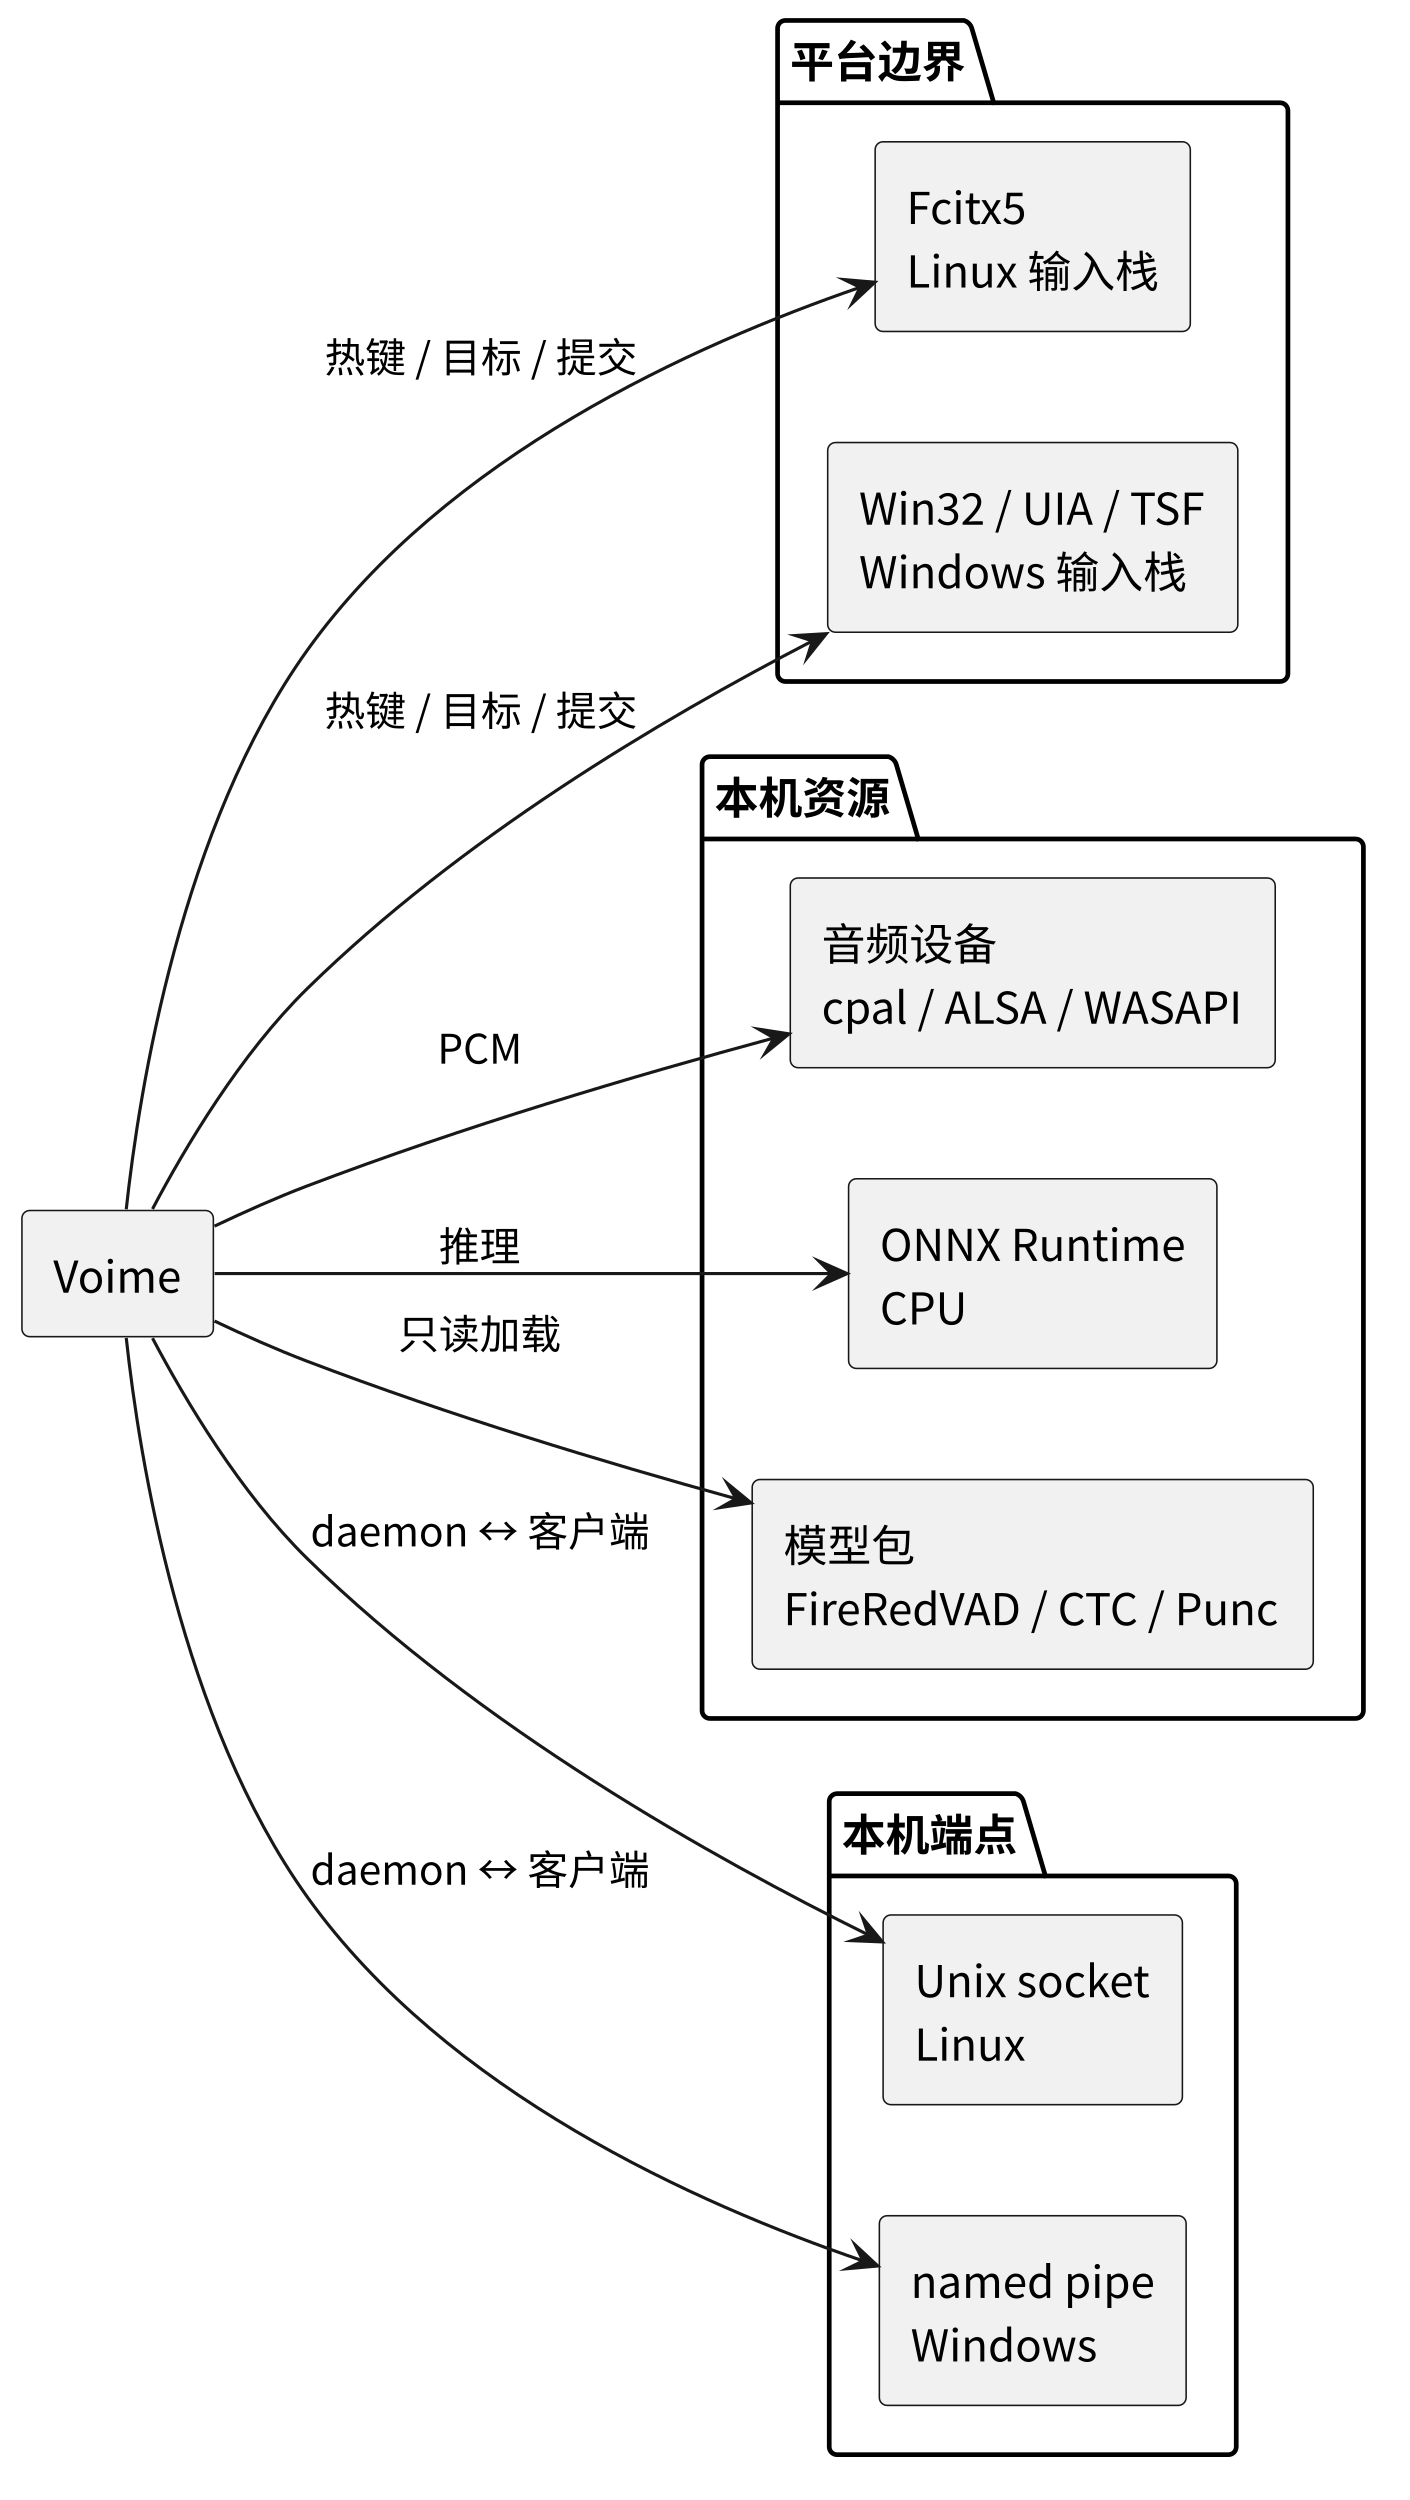
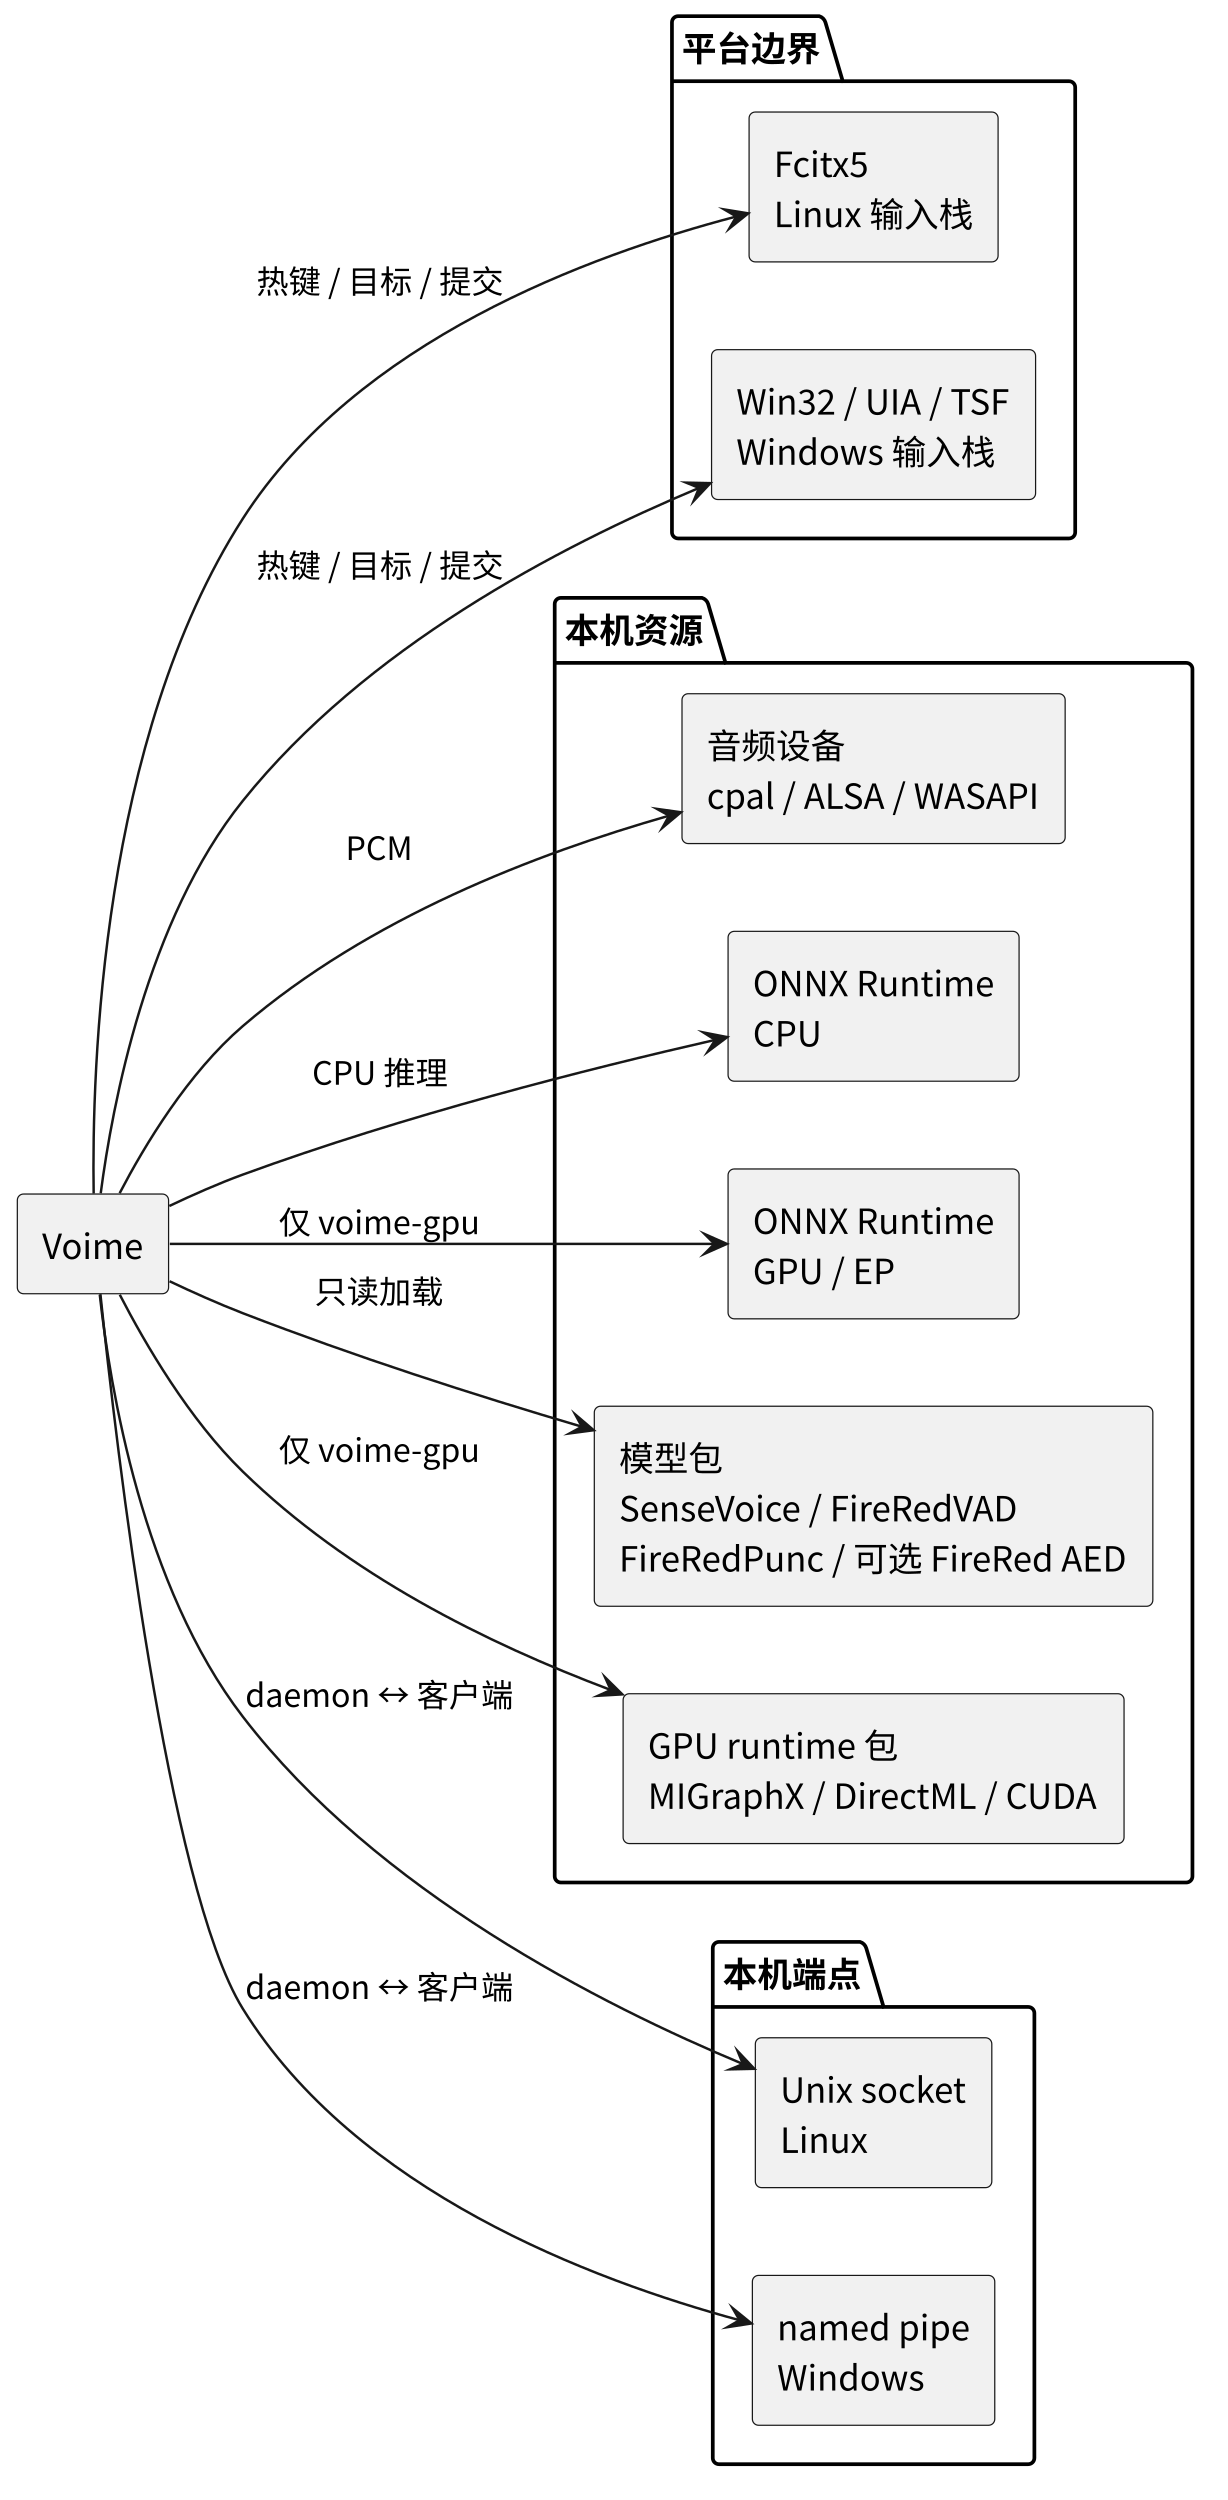
- <svg xmlns="http://www.w3.org/2000/svg" version="1.1" data-diagram-type="DESCRIPTION" style="width:450px;height:798px;background:#FFFFFF;" width="450px" height="798px" viewBox="0 0 450 798" zoomAndPan="magnify" preserveAspectRatio="none" contentStyleType="text/css">
+ <svg xmlns="http://www.w3.org/2000/svg" version="1.1" data-diagram-type="DESCRIPTION" style="width:496px;height:1010px;background:#FFFFFF;" width="496px" height="1010px" viewBox="0 0 496 1010" zoomAndPan="magnify" preserveAspectRatio="none" contentStyleType="text/css">
  <defs />
  <g font-family="sans-serif" lengthAdjust="spacing">
    <g class="cluster" data-qualified-name="...." id="ent0002" data-source-line="8">
-       <path d="M250.7,6.532 L307.7,6.532 A3.75,3.75 0 0 1 310.2,9.032 L317.2,32.804 L408.61,32.804 A2.5,2.5 0 0 1 411.11,35.304 L411.11,215.032 A2.5,2.5 0 0 1 408.61,217.532 L250.7,217.532 A2.5,2.5 0 0 1 248.2,215.032 L248.2,9.032 A2.5,2.5 0 0 1 250.7,6.532" style="stroke:#000;stroke-width:1.5;" fill="none" />
-       <line x1="248.2" y1="32.804" x2="317.2" y2="32.804" style="stroke:#000;stroke-width:1.5;" />
-       <text x="252.2" y="24.772" fill="#000" font-size="14" textLength="56" font-weight="700" font-family="'Noto Sans CJK SC'">平台边界</text>
+       <path d="M273.97,6.532 L330.97,6.532 A3.75,3.75 0 0 1 333.47,9.032 L340.47,32.804 L431.88,32.804 A2.5,2.5 0 0 1 434.38,35.304 L434.38,215.032 A2.5,2.5 0 0 1 431.88,217.532 L273.97,217.532 A2.5,2.5 0 0 1 271.47,215.032 L271.47,9.032 A2.5,2.5 0 0 1 273.97,6.532" style="stroke:#000;stroke-width:1.5;" fill="none" />
+       <line x1="271.47" y1="32.804" x2="340.47" y2="32.804" style="stroke:#000;stroke-width:1.5;" />
+       <text x="275.47" y="24.772" fill="#000" font-size="14" textLength="56" font-weight="700" font-family="'Noto Sans CJK SC'">平台边界</text>
    </g>
    <g class="cluster" data-qualified-name="...." id="ent0005" data-source-line="13">
-       <path d="M226.6,241.532 L283.6,241.532 A3.75,3.75 0 0 1 286.1,244.032 L293.1,267.804 L432.7,267.804 A2.5,2.5 0 0 1 435.2,270.304 L435.2,546.032 A2.5,2.5 0 0 1 432.7,548.532 L226.6,548.532 A2.5,2.5 0 0 1 224.1,546.032 L224.1,244.032 A2.5,2.5 0 0 1 226.6,241.532" style="stroke:#000;stroke-width:1.5;" fill="none" />
+       <path d="M226.6,241.532 L283.6,241.532 A3.75,3.75 0 0 1 286.1,244.032 L293.1,267.804 L479.25,267.804 A2.5,2.5 0 0 1 481.75,270.304 L481.75,758.032 A2.5,2.5 0 0 1 479.25,760.532 L226.6,760.532 A2.5,2.5 0 0 1 224.1,758.032 L224.1,244.032 A2.5,2.5 0 0 1 226.6,241.532" style="stroke:#000;stroke-width:1.5;" fill="none" />
      <line x1="224.1" y1="267.804" x2="293.1" y2="267.804" style="stroke:#000;stroke-width:1.5;" />
      <text x="228.1" y="259.772" fill="#000" font-size="14" textLength="56" font-weight="700" font-family="'Noto Sans CJK SC'">本机资源</text>
    </g>
-     <g class="cluster" data-qualified-name="...." id="ent0009" data-source-line="19">
-       <path d="M267.19,572.532 L324.19,572.532 A3.75,3.75 0 0 1 326.69,575.032 L333.69,598.804 L392.11,598.804 A2.5,2.5 0 0 1 394.61,601.304 L394.61,781.032 A2.5,2.5 0 0 1 392.11,783.532 L267.19,783.532 A2.5,2.5 0 0 1 264.69,781.032 L264.69,575.032 A2.5,2.5 0 0 1 267.19,572.532" style="stroke:#000;stroke-width:1.5;" fill="none" />
-       <line x1="264.69" y1="598.804" x2="333.69" y2="598.804" style="stroke:#000;stroke-width:1.5;" />
-       <text x="268.69" y="590.772" fill="#000" font-size="14" textLength="56" font-weight="700" font-family="'Noto Sans CJK SC'">本机端点</text>
+     <g class="cluster" data-qualified-name="...." id="ent0011" data-source-line="21">
+       <path d="M290.46,784.532 L347.46,784.532 A3.75,3.75 0 0 1 349.96,787.032 L356.96,810.804 L415.39,810.804 A2.5,2.5 0 0 1 417.89,813.304 L417.89,993.032 A2.5,2.5 0 0 1 415.39,995.532 L290.46,995.532 A2.5,2.5 0 0 1 287.96,993.032 L287.96,787.032 A2.5,2.5 0 0 1 290.46,784.532" style="stroke:#000;stroke-width:1.5;" fill="none" />
+       <line x1="287.96" y1="810.804" x2="356.96" y2="810.804" style="stroke:#000;stroke-width:1.5;" />
+       <text x="291.96" y="802.772" fill="#000" font-size="14" textLength="56" font-weight="700" font-family="'Noto Sans CJK SC'">本机端点</text>
    </g>
    <g class="entity" data-qualified-name=".....Fcitx" id="ent0003" data-source-line="9">
-       <rect x="279.35" y="45.262" width="100.598" height="60.544" fill="#F1F1F1" style="stroke:#181818;stroke-width:0.5;" rx="2.5" ry="2.5" />
-       <text x="289.35" y="71.502" fill="#000" font-size="14" textLength="38.738" font-family="'Noto Sans CJK SC'">Fcitx5</text>
-       <text x="289.35" y="91.774" fill="#000" font-size="14" textLength="80.598" font-family="'Noto Sans CJK SC'">Linux 输入栈</text>
+       <rect x="302.63" y="45.262" width="100.598" height="60.544" fill="#F1F1F1" style="stroke:#181818;stroke-width:0.5;" rx="2.5" ry="2.5" />
+       <text x="312.63" y="71.502" fill="#000" font-size="14" textLength="38.738" font-family="'Noto Sans CJK SC'">Fcitx5</text>
+       <text x="312.63" y="91.774" fill="#000" font-size="14" textLength="80.598" font-family="'Noto Sans CJK SC'">Linux 输入栈</text>
    </g>
    <g class="entity" data-qualified-name=".....Win" id="ent0004" data-source-line="10">
-       <rect x="264.2" y="141.262" width="130.908" height="60.544" fill="#F1F1F1" style="stroke:#181818;stroke-width:0.5;" rx="2.5" ry="2.5" />
-       <text x="274.2" y="167.502" fill="#000" font-size="14" textLength="110.908" font-family="'Noto Sans CJK SC'">Win32 / UIA / TSF</text>
-       <text x="274.2" y="187.774" fill="#000" font-size="14" textLength="104.762" font-family="'Noto Sans CJK SC'">Windows 输入栈</text>
+       <rect x="287.47" y="141.262" width="130.908" height="60.544" fill="#F1F1F1" style="stroke:#181818;stroke-width:0.5;" rx="2.5" ry="2.5" />
+       <text x="297.47" y="167.502" fill="#000" font-size="14" textLength="110.908" font-family="'Noto Sans CJK SC'">Win32 / UIA / TSF</text>
+       <text x="297.47" y="187.774" fill="#000" font-size="14" textLength="104.762" font-family="'Noto Sans CJK SC'">Windows 输入栈</text>
    </g>
    <g class="entity" data-qualified-name=".....Audio" id="ent0006" data-source-line="14">
-       <rect x="252.26" y="280.262" width="154.791" height="60.544" fill="#F1F1F1" style="stroke:#181818;stroke-width:0.5;" rx="2.5" ry="2.5" />
-       <text x="262.26" y="306.502" fill="#000" font-size="14" textLength="56" font-family="'Noto Sans CJK SC'">音频设备</text>
-       <text x="262.26" y="326.774" fill="#000" font-size="14" textLength="134.791" font-family="'Noto Sans CJK SC'">cpal / ALSA / WASAPI</text>
+       <rect x="275.53" y="280.262" width="154.791" height="60.544" fill="#F1F1F1" style="stroke:#181818;stroke-width:0.5;" rx="2.5" ry="2.5" />
+       <text x="285.53" y="306.502" fill="#000" font-size="14" textLength="56" font-family="'Noto Sans CJK SC'">音频设备</text>
+       <text x="285.53" y="326.774" fill="#000" font-size="14" textLength="134.791" font-family="'Noto Sans CJK SC'">cpal / ALSA / WASAPI</text>
    </g>
-     <g class="entity" data-qualified-name=".....Ort" id="ent0007" data-source-line="15">
-       <rect x="270.87" y="376.262" width="117.566" height="60.544" fill="#F1F1F1" style="stroke:#181818;stroke-width:0.5;" rx="2.5" ry="2.5" />
-       <text x="280.87" y="402.502" fill="#000" font-size="14" textLength="97.566" font-family="'Noto Sans CJK SC'">ONNX Runtime</text>
-       <text x="280.87" y="422.774" fill="#000" font-size="14" textLength="27.888" font-family="'Noto Sans CJK SC'">CPU</text>
+     <g class="entity" data-qualified-name=".....OrtCpu" id="ent0007" data-source-line="15">
+       <rect x="294.14" y="376.262" width="117.566" height="60.544" fill="#F1F1F1" style="stroke:#181818;stroke-width:0.5;" rx="2.5" ry="2.5" />
+       <text x="304.14" y="402.502" fill="#000" font-size="14" textLength="97.566" font-family="'Noto Sans CJK SC'">ONNX Runtime</text>
+       <text x="304.14" y="422.774" fill="#000" font-size="14" textLength="27.888" font-family="'Noto Sans CJK SC'">CPU</text>
    </g>
-     <g class="entity" data-qualified-name=".....Models" id="ent0008" data-source-line="16">
-       <rect x="240.1" y="472.262" width="179.095" height="60.544" fill="#F1F1F1" style="stroke:#181818;stroke-width:0.5;" rx="2.5" ry="2.5" />
-       <text x="250.1" y="498.502" fill="#000" font-size="14" textLength="42" font-family="'Noto Sans CJK SC'">模型包</text>
-       <text x="250.1" y="518.774" fill="#000" font-size="14" textLength="159.095" font-family="'Noto Sans CJK SC'">FireRedVAD / CTC / Punc</text>
+     <g class="entity" data-qualified-name=".....OrtGpu" id="ent0008" data-source-line="16">
+       <rect x="294.14" y="472.262" width="117.566" height="60.544" fill="#F1F1F1" style="stroke:#181818;stroke-width:0.5;" rx="2.5" ry="2.5" />
+       <text x="304.14" y="498.502" fill="#000" font-size="14" textLength="97.566" font-family="'Noto Sans CJK SC'">ONNX Runtime</text>
+       <text x="304.14" y="518.774" fill="#000" font-size="14" textLength="57.47" font-family="'Noto Sans CJK SC'">GPU / EP</text>
    </g>
-     <g class="entity" data-qualified-name=".....Unix" id="ent0010" data-source-line="20">
-       <rect x="281.89" y="611.262" width="95.53" height="60.544" fill="#F1F1F1" style="stroke:#181818;stroke-width:0.5;" rx="2.5" ry="2.5" />
-       <text x="291.89" y="637.502" fill="#000" font-size="14" textLength="75.53" font-family="'Noto Sans CJK SC'">Unix socket</text>
-       <text x="291.89" y="657.774" fill="#000" font-size="14" textLength="35.462" font-family="'Noto Sans CJK SC'">Linux</text>
+     <g class="entity" data-qualified-name=".....Models" id="ent0009" data-source-line="17">
+       <rect x="240.1" y="568.122" width="225.645" height="80.816" fill="#F1F1F1" style="stroke:#181818;stroke-width:0.5;" rx="2.5" ry="2.5" />
+       <text x="250.1" y="594.362" fill="#000" font-size="14" textLength="42" font-family="'Noto Sans CJK SC'">模型包</text>
+       <text x="250.1" y="614.634" fill="#000" font-size="14" textLength="162.273" font-family="'Noto Sans CJK SC'">SenseVoice / FireRedVAD</text>
+       <text x="250.1" y="634.906" fill="#000" font-size="14" textLength="205.645" font-family="'Noto Sans CJK SC'">FireRedPunc / 可选 FireRed AED</text>
    </g>
-     <g class="entity" data-qualified-name=".....Pipe" id="ent0011" data-source-line="21">
-       <rect x="280.69" y="707.262" width="97.924" height="60.544" fill="#F1F1F1" style="stroke:#181818;stroke-width:0.5;" rx="2.5" ry="2.5" />
-       <text x="290.69" y="733.502" fill="#000" font-size="14" textLength="77.924" font-family="'Noto Sans CJK SC'">named pipe</text>
-       <text x="290.69" y="753.774" fill="#000" font-size="14" textLength="59.626" font-family="'Noto Sans CJK SC'">Windows</text>
+     <g class="entity" data-qualified-name=".....Runtime" id="ent0010" data-source-line="18">
+       <rect x="251.74" y="684.262" width="202.377" height="60.544" fill="#F1F1F1" style="stroke:#181818;stroke-width:0.5;" rx="2.5" ry="2.5" />
+       <text x="261.74" y="710.502" fill="#000" font-size="14" textLength="101.192" font-family="'Noto Sans CJK SC'">GPU runtime 包</text>
+       <text x="261.74" y="730.774" fill="#000" font-size="14" textLength="182.377" font-family="'Noto Sans CJK SC'">MIGraphX / DirectML / CUDA</text>
+     </g>
+     <g class="entity" data-qualified-name=".....Unix" id="ent0012" data-source-line="22">
+       <rect x="305.16" y="823.262" width="95.53" height="60.544" fill="#F1F1F1" style="stroke:#181818;stroke-width:0.5;" rx="2.5" ry="2.5" />
+       <text x="315.16" y="849.502" fill="#000" font-size="14" textLength="75.53" font-family="'Noto Sans CJK SC'">Unix socket</text>
+       <text x="315.16" y="869.774" fill="#000" font-size="14" textLength="35.462" font-family="'Noto Sans CJK SC'">Linux</text>
+     </g>
+     <g class="entity" data-qualified-name=".....Pipe" id="ent0013" data-source-line="23">
+       <rect x="303.96" y="919.262" width="97.924" height="60.544" fill="#F1F1F1" style="stroke:#181818;stroke-width:0.5;" rx="2.5" ry="2.5" />
+       <text x="313.96" y="945.502" fill="#000" font-size="14" textLength="77.924" font-family="'Noto Sans CJK SC'">named pipe</text>
+       <text x="313.96" y="965.774" fill="#000" font-size="14" textLength="59.626" font-family="'Noto Sans CJK SC'">Windows</text>
    </g>
    <g class="entity" data-qualified-name="Voime" id="ent0001" data-source-line="6">
-       <rect x="7" y="386.392" width="61.104" height="40.272" fill="#F1F1F1" style="stroke:#181818;stroke-width:0.5;" rx="2.5" ry="2.5" />
-       <text x="17" y="412.632" fill="#000" font-size="14" textLength="41.104" font-family="'Noto Sans CJK SC'">Voime</text>
+       <rect x="7" y="482.392" width="61.104" height="40.272" fill="#F1F1F1" style="stroke:#181818;stroke-width:0.5;" rx="2.5" ry="2.5" />
+       <text x="17" y="508.632" fill="#000" font-size="14" textLength="41.104" font-family="'Noto Sans CJK SC'">Voime</text>
    </g>
-     <g class="link" data-entity-1="ent0001" data-entity-2="ent0003" id="lnk12" data-source-line="24" data-link-type="dependency">
-       <path d="M40.3,385.992 C44.45,347.612 57.79,263.822 98.1,207.532 C142.55,145.472 221.153,110.111 274.523,91.721" style="stroke:#181818;stroke-width:1;" fill="none" id="Voime-to-Fcitx" />
-       <polygon points="279.25,90.092,269.438,89.242,274.523,91.721,272.044,96.806,279.25,90.092" fill="#181818" style="stroke:#181818;stroke-width:1;stroke-linejoin:miter;stroke-miterlimit:10;" />
-       <text x="103.6" y="118.852" fill="#000" font-size="13" textLength="99.84" font-family="'Noto Sans CJK SC'">热键 / 目标 / 提交</text>
+     <g class="link" data-entity-1="ent0001" data-entity-2="ent0003" id="lnk14" data-source-line="26" data-link-type="dependency">
+       <path d="M37.84,482.202 C37.05,431.792 40.89,298.642 98.1,209.532 C144.27,137.622 237.664,103.194 297.474,87.464" style="stroke:#181818;stroke-width:1;" fill="none" id="Voime-to-Fcitx" />
+       <polygon points="302.31,86.192,292.589,84.613,297.474,87.464,294.623,92.35,302.31,86.192" fill="#181818" style="stroke:#181818;stroke-width:1;stroke-linejoin:miter;stroke-miterlimit:10;" />
+       <text x="103.6" y="118.532" fill="#000" font-size="13" textLength="99.84" font-family="'Noto Sans CJK SC'">热键 / 目标 / 提交</text>
    </g>
-     <g class="link" data-entity-1="ent0001" data-entity-2="ent0004" id="lnk13" data-source-line="25" data-link-type="dependency">
-       <path d="M48.68,385.912 C59.1,366.172 76.79,336.402 98.1,315.532 C147,267.662 210.031,230.122 259.341,204.572" style="stroke:#181818;stroke-width:1;" fill="none" id="Voime-to-Win" />
-       <polygon points="263.78,202.272,253.949,202.861,259.341,204.572,257.629,209.964,263.78,202.272" fill="#181818" style="stroke:#181818;stroke-width:1;stroke-linejoin:miter;stroke-miterlimit:10;" />
-       <text x="103.6" y="231.672" fill="#000" font-size="13" textLength="99.84" font-family="'Noto Sans CJK SC'">热键 / 目标 / 提交</text>
+     <g class="link" data-entity-1="ent0001" data-entity-2="ent0004" id="lnk15" data-source-line="27" data-link-type="dependency">
+       <path d="M40.69,482.092 C45.37,446.372 59.36,371.812 98.1,323.532 C147.69,261.742 225.059,221.155 282.399,197.125" style="stroke:#181818;stroke-width:1;" fill="none" id="Voime-to-Win" />
+       <polygon points="287.01,195.192,277.163,194.981,282.399,197.125,280.255,202.36,287.01,195.192" fill="#181818" style="stroke:#181818;stroke-width:1;stroke-linejoin:miter;stroke-miterlimit:10;" />
+       <text x="103.6" y="233.282" fill="#000" font-size="13" textLength="99.84" font-family="'Noto Sans CJK SC'">热键 / 目标 / 提交</text>
    </g>
-     <g class="link" data-entity-1="ent0001" data-entity-2="ent0006" id="lnk14" data-source-line="26" data-link-type="dependency">
-       <path d="M68.46,391.382 C77.82,386.932 88.28,382.262 98.1,378.532 C148.42,359.412 201.744,343.6 247.054,331.32" style="stroke:#181818;stroke-width:1;" fill="none" id="Voime-to-Audio" />
-       <polygon points="251.88,330.012,242.147,328.506,247.054,331.32,244.24,336.227,251.88,330.012" fill="#181818" style="stroke:#181818;stroke-width:1;stroke-linejoin:miter;stroke-miterlimit:10;" />
-       <text x="139.6" y="339.512" fill="#000" font-size="13" textLength="27.079" font-family="'Noto Sans CJK SC'">PCM</text>
+     <g class="link" data-entity-1="ent0001" data-entity-2="ent0006" id="lnk16" data-source-line="28" data-link-type="dependency">
+       <path d="M48.33,482.062 C58.49,462.592 75.99,433.522 98.1,414.532 C149.05,370.792 216.063,345.058 270.313,329.528" style="stroke:#181818;stroke-width:1;" fill="none" id="Voime-to-Audio" />
+       <polygon points="275.12,328.152,265.367,326.783,270.313,329.528,267.568,334.474,275.12,328.152" fill="#181818" style="stroke:#181818;stroke-width:1;stroke-linejoin:miter;stroke-miterlimit:10;" />
+       <text x="139.6" y="347.432" fill="#000" font-size="13" textLength="27.079" font-family="'Noto Sans CJK SC'">PCM</text>
    </g>
-     <g class="link" data-entity-1="ent0001" data-entity-2="ent0007" id="lnk15" data-source-line="27" data-link-type="dependency">
-       <path d="M68.51,406.532 C115.99,406.532 204.4,406.532 265.4,406.532" style="stroke:#181818;stroke-width:1;" fill="none" id="Voime-to-Ort" />
-       <polygon points="270.4,406.532,261.4,402.532,265.4,406.532,261.4,410.532,270.4,406.532" fill="#181818" style="stroke:#181818;stroke-width:1;stroke-linejoin:miter;stroke-miterlimit:10;" />
-       <text x="140.1" y="402.612" fill="#000" font-size="13" textLength="26" font-family="'Noto Sans CJK SC'">推理</text>
+     <g class="link" data-entity-1="ent0001" data-entity-2="ent0007" id="lnk17" data-source-line="29" data-link-type="dependency">
+       <path d="M68.4,487.222 C77.77,482.772 88.23,478.142 98.1,474.532 C163.76,450.522 236.896,431.996 288.936,420.106" style="stroke:#181818;stroke-width:1;" fill="none" id="Voime-to-OrtCpu" />
+       <polygon points="293.81,418.992,284.145,417.097,288.936,420.106,285.927,424.896,293.81,418.992" fill="#181818" style="stroke:#181818;stroke-width:1;stroke-linejoin:miter;stroke-miterlimit:10;" />
+       <text x="126.1" y="438.232" fill="#000" font-size="13" textLength="54.808" font-family="'Noto Sans CJK SC'">CPU 推理</text>
    </g>
-     <g class="link" data-entity-1="ent0001" data-entity-2="ent0008" id="lnk16" data-source-line="28" data-link-type="dependency">
-       <path d="M68.46,421.682 C77.82,426.132 88.28,430.802 98.1,434.532 C144.04,451.992 191.671,466.44 234.931,478.4" style="stroke:#181818;stroke-width:1;" fill="none" id="Voime-to-Models" />
-       <polygon points="239.75,479.732,232.141,473.478,234.931,478.4,230.01,481.189,239.75,479.732" fill="#181818" style="stroke:#181818;stroke-width:1;stroke-linejoin:miter;stroke-miterlimit:10;" />
-       <text x="127.1" y="430.612" fill="#000" font-size="13" textLength="52" font-family="'Noto Sans CJK SC'">只读加载</text>
+     <g class="link" data-entity-1="ent0001" data-entity-2="ent0009" id="lnk18" data-source-line="30" data-link-type="dependency">
+       <path d="M68.49,517.622 C77.85,522.062 88.3,526.742 98.1,530.532 C143.79,548.192 190.485,563.215 235.085,576.395" style="stroke:#181818;stroke-width:1;" fill="none" id="Voime-to-Models" />
+       <polygon points="239.88,577.812,232.383,571.425,235.085,576.395,230.115,579.097,239.88,577.812" fill="#181818" style="stroke:#181818;stroke-width:1;stroke-linejoin:miter;stroke-miterlimit:10;" />
+       <text x="127.1" y="526.612" fill="#000" font-size="13" textLength="52" font-family="'Noto Sans CJK SC'">只读加载</text>
    </g>
-     <g class="link" data-entity-1="ent0001" data-entity-2="ent0010" id="lnk17" data-source-line="29" data-link-type="dependency">
-       <path d="M48.68,427.152 C59.1,446.892 76.79,476.662 98.1,497.532 C153.24,551.512 227.508,593.066 277.218,617.646" style="stroke:#181818;stroke-width:1;" fill="none" id="Voime-to-Unix" />
-       <polygon points="281.7,619.862,275.405,612.287,277.218,617.646,271.859,619.458,281.7,619.862" fill="#181818" style="stroke:#181818;stroke-width:1;stroke-linejoin:miter;stroke-miterlimit:10;" />
-       <text x="99.1" y="493.612" fill="#000" font-size="13" textLength="108.251" font-family="'Noto Sans CJK SC'">daemon ↔ 客户端</text>
+     <g class="link" data-entity-1="ent0001" data-entity-2="ent0012" id="lnk19" data-source-line="31" data-link-type="dependency">
+       <path d="M40.3,523.042 C44.42,560.502 57.68,640.932 98.1,693.532 C152.47,764.262 243.066,810.036 300.146,833.866" style="stroke:#181818;stroke-width:1;" fill="none" id="Voime-to-Unix" />
+       <polygon points="304.76,835.792,297.996,828.633,300.146,833.866,294.914,836.016,304.76,835.792" fill="#181818" style="stroke:#181818;stroke-width:1;stroke-linejoin:miter;stroke-miterlimit:10;" />
+       <text x="99.1" y="689.612" fill="#000" font-size="13" textLength="108.251" font-family="'Noto Sans CJK SC'">daemon ↔ 客户端</text>
    </g>
-     <g class="link" data-entity-1="ent0001" data-entity-2="ent0011" id="lnk18" data-source-line="30" data-link-type="dependency">
-       <path d="M40.3,427.072 C44.45,465.452 57.79,549.242 98.1,605.532 C142.81,667.962 222.16,703.4 275.48,721.68" style="stroke:#181818;stroke-width:1;" fill="none" id="Voime-to-Pipe" />
-       <polygon points="280.21,723.302,272.994,716.599,275.48,721.68,270.399,724.167,280.21,723.302" fill="#181818" style="stroke:#181818;stroke-width:1;stroke-linejoin:miter;stroke-miterlimit:10;" />
-       <text x="99.1" y="601.612" fill="#000" font-size="13" textLength="108.251" font-family="'Noto Sans CJK SC'">daemon ↔ 客户端</text>
+     <g class="link" data-entity-1="ent0001" data-entity-2="ent0013" id="lnk20" data-source-line="32" data-link-type="dependency">
+       <path d="M40.57,522.842 C46.88,583.552 67.67,762.422 98.1,811.532 C143.81,885.292 238.835,921.07 298.775,937.37" style="stroke:#181818;stroke-width:1;" fill="none" id="Voime-to-Pipe" />
+       <polygon points="303.6,938.682,295.965,932.46,298.775,937.37,293.866,940.18,303.6,938.682" fill="#181818" style="stroke:#181818;stroke-width:1;stroke-linejoin:miter;stroke-miterlimit:10;" />
+       <text x="99.1" y="807.612" fill="#000" font-size="13" textLength="108.251" font-family="'Noto Sans CJK SC'">daemon ↔ 客户端</text>
+     </g>
+     <g class="link" data-entity-1="ent0001" data-entity-2="ent0008" id="lnk21" data-source-line="33" data-link-type="dependency">
+       <path d="M68.6,502.532 C120.3,502.532 221.95,502.532 288.64,502.532" style="stroke:#181818;stroke-width:1;" fill="none" id="Voime-to-OrtGpu" />
+       <polygon points="293.64,502.532,284.64,498.532,288.64,502.532,284.64,506.532,293.64,502.532" fill="#181818" style="stroke:#181818;stroke-width:1;stroke-linejoin:miter;stroke-miterlimit:10;" />
+       <text x="112.6" y="498.612" fill="#000" font-size="13" textLength="81.172" font-family="'Noto Sans CJK SC'">仅 voime-gpu</text>
+     </g>
+     <g class="link" data-entity-1="ent0001" data-entity-2="ent0010" id="lnk22" data-source-line="34" data-link-type="dependency">
+       <path d="M48.39,523.062 C58.71,543.052 76.43,573.432 98.1,594.532 C140.8,636.102 195.923,663.565 246.753,682.765" style="stroke:#181818;stroke-width:1;" fill="none" id="Voime-to-Runtime" />
+       <polygon points="251.43,684.532,244.424,677.61,246.753,682.765,241.597,685.094,251.43,684.532" fill="#181818" style="stroke:#181818;stroke-width:1;stroke-linejoin:miter;stroke-miterlimit:10;" />
+       <text x="112.6" y="590.612" fill="#000" font-size="13" textLength="81.172" font-family="'Noto Sans CJK SC'">仅 voime-gpu</text>
    </g>
  </g>
</svg>
